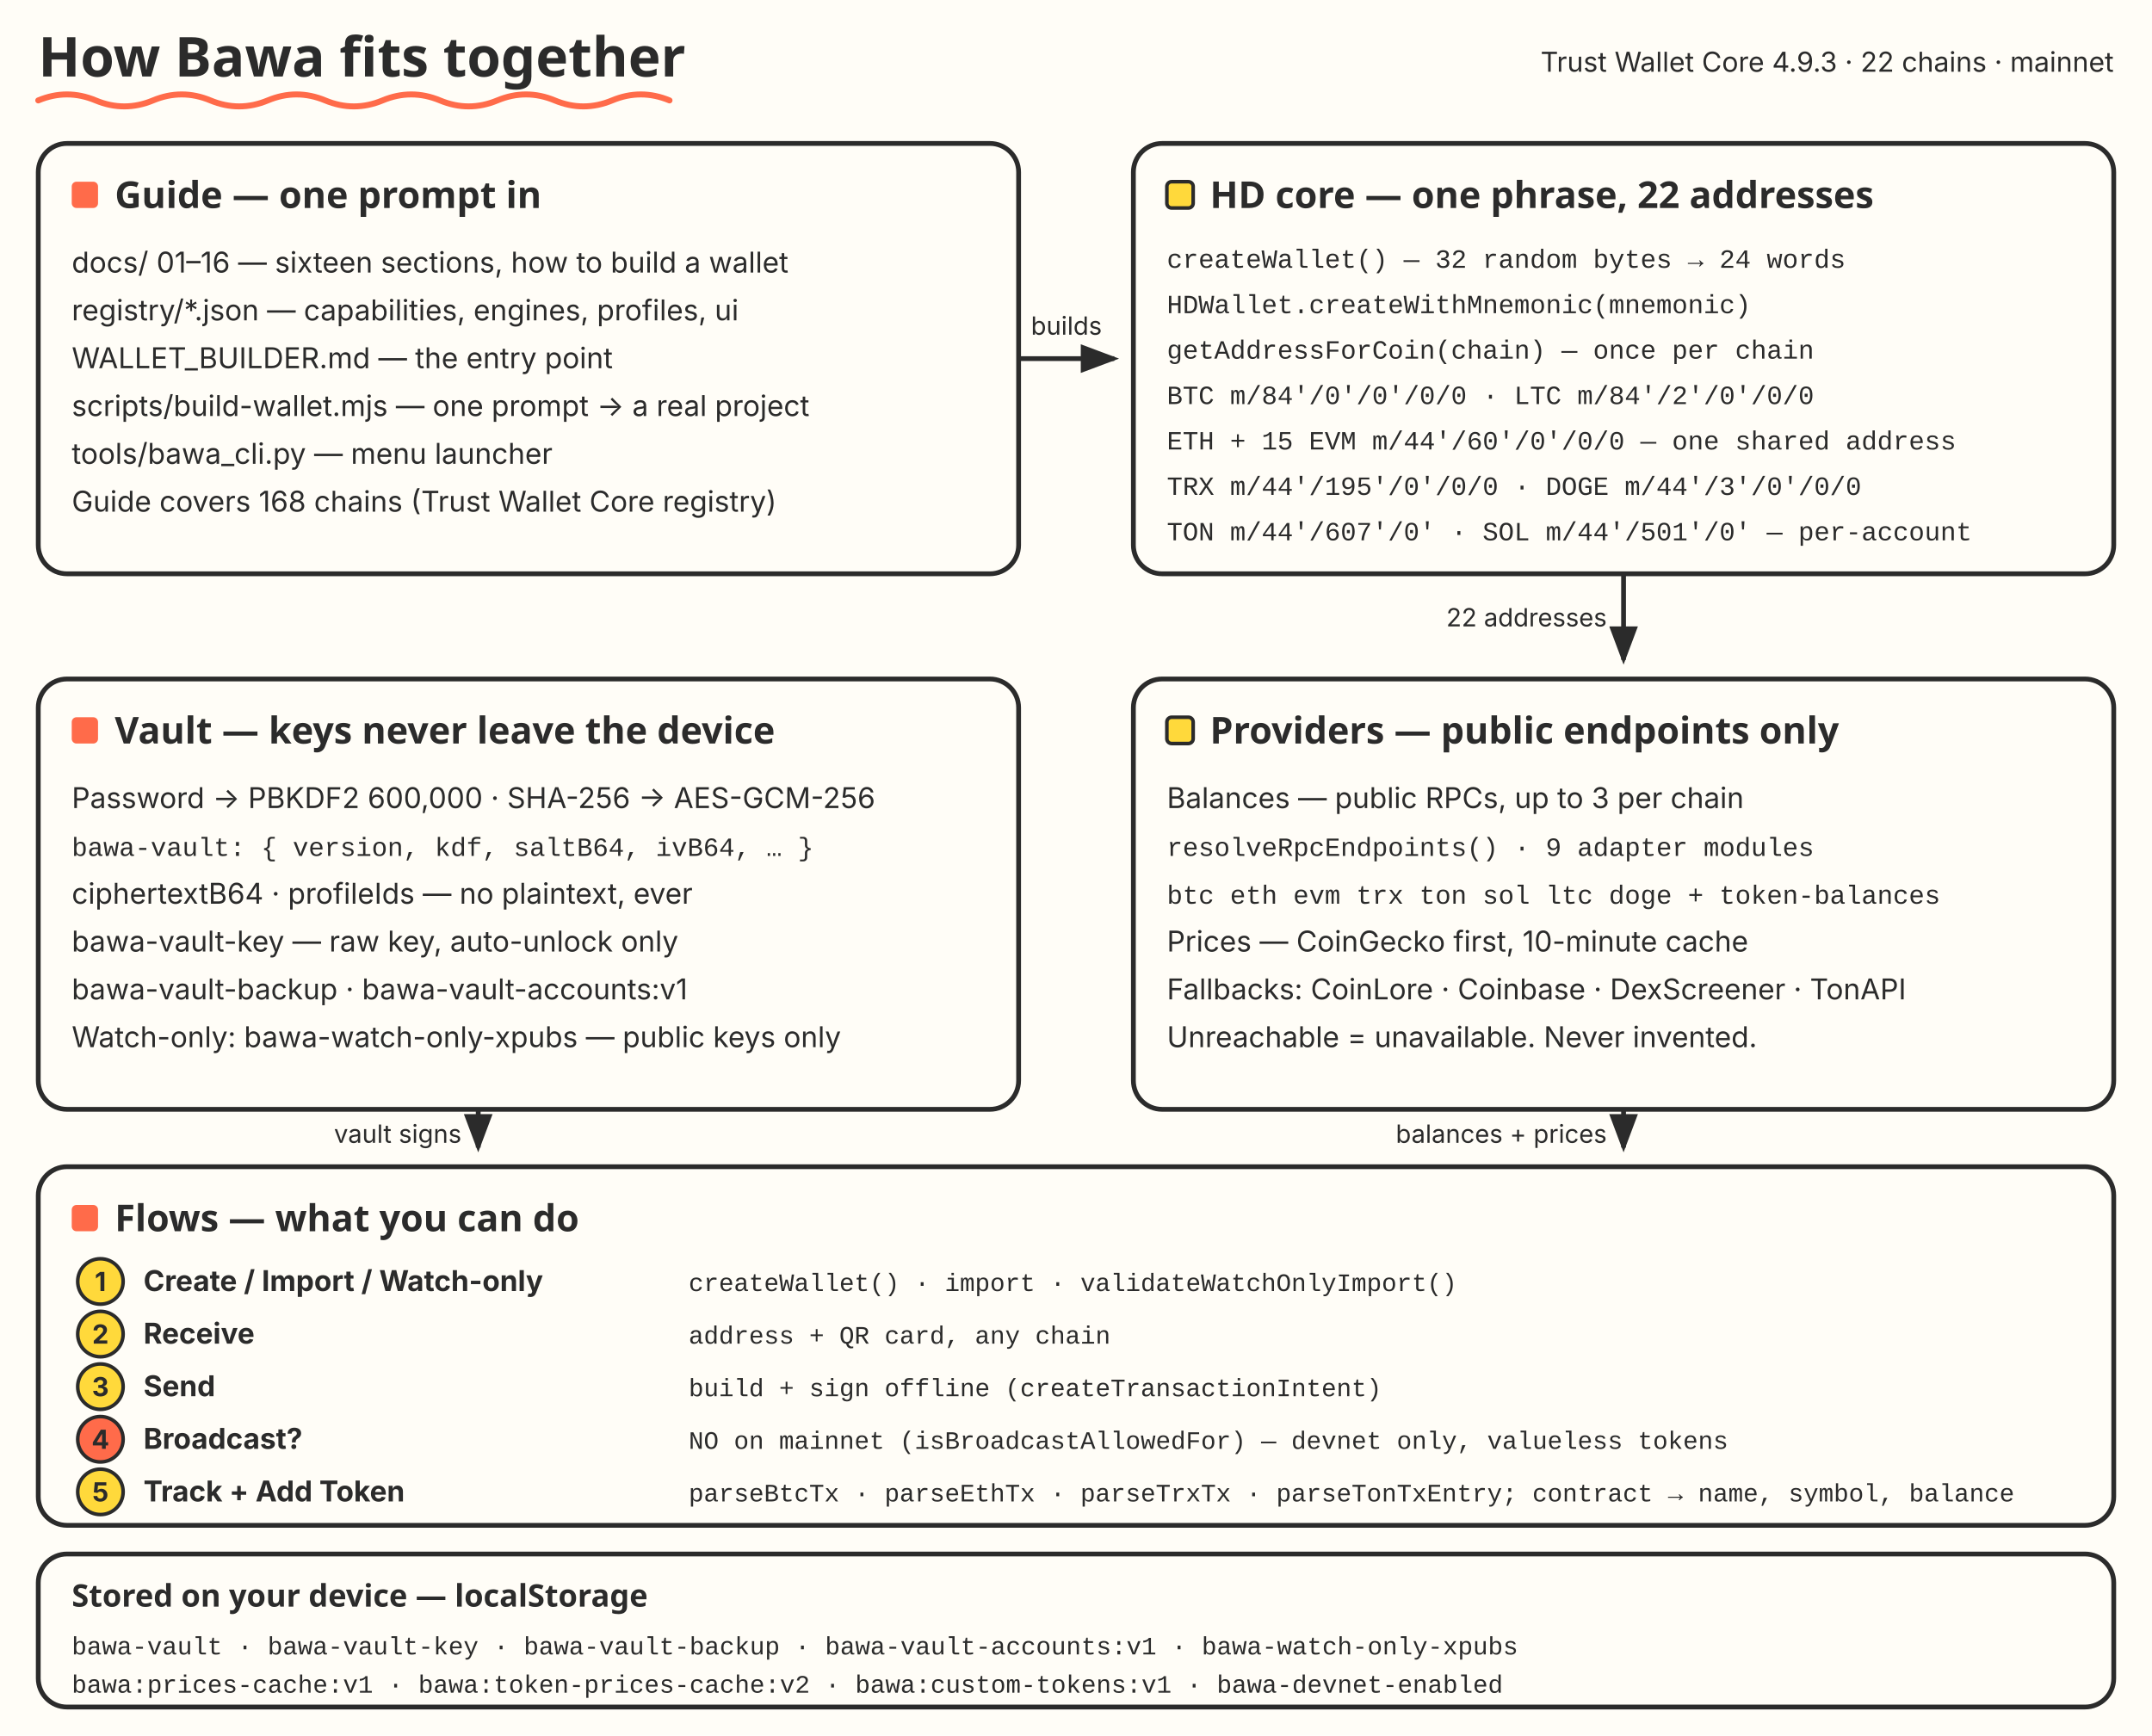
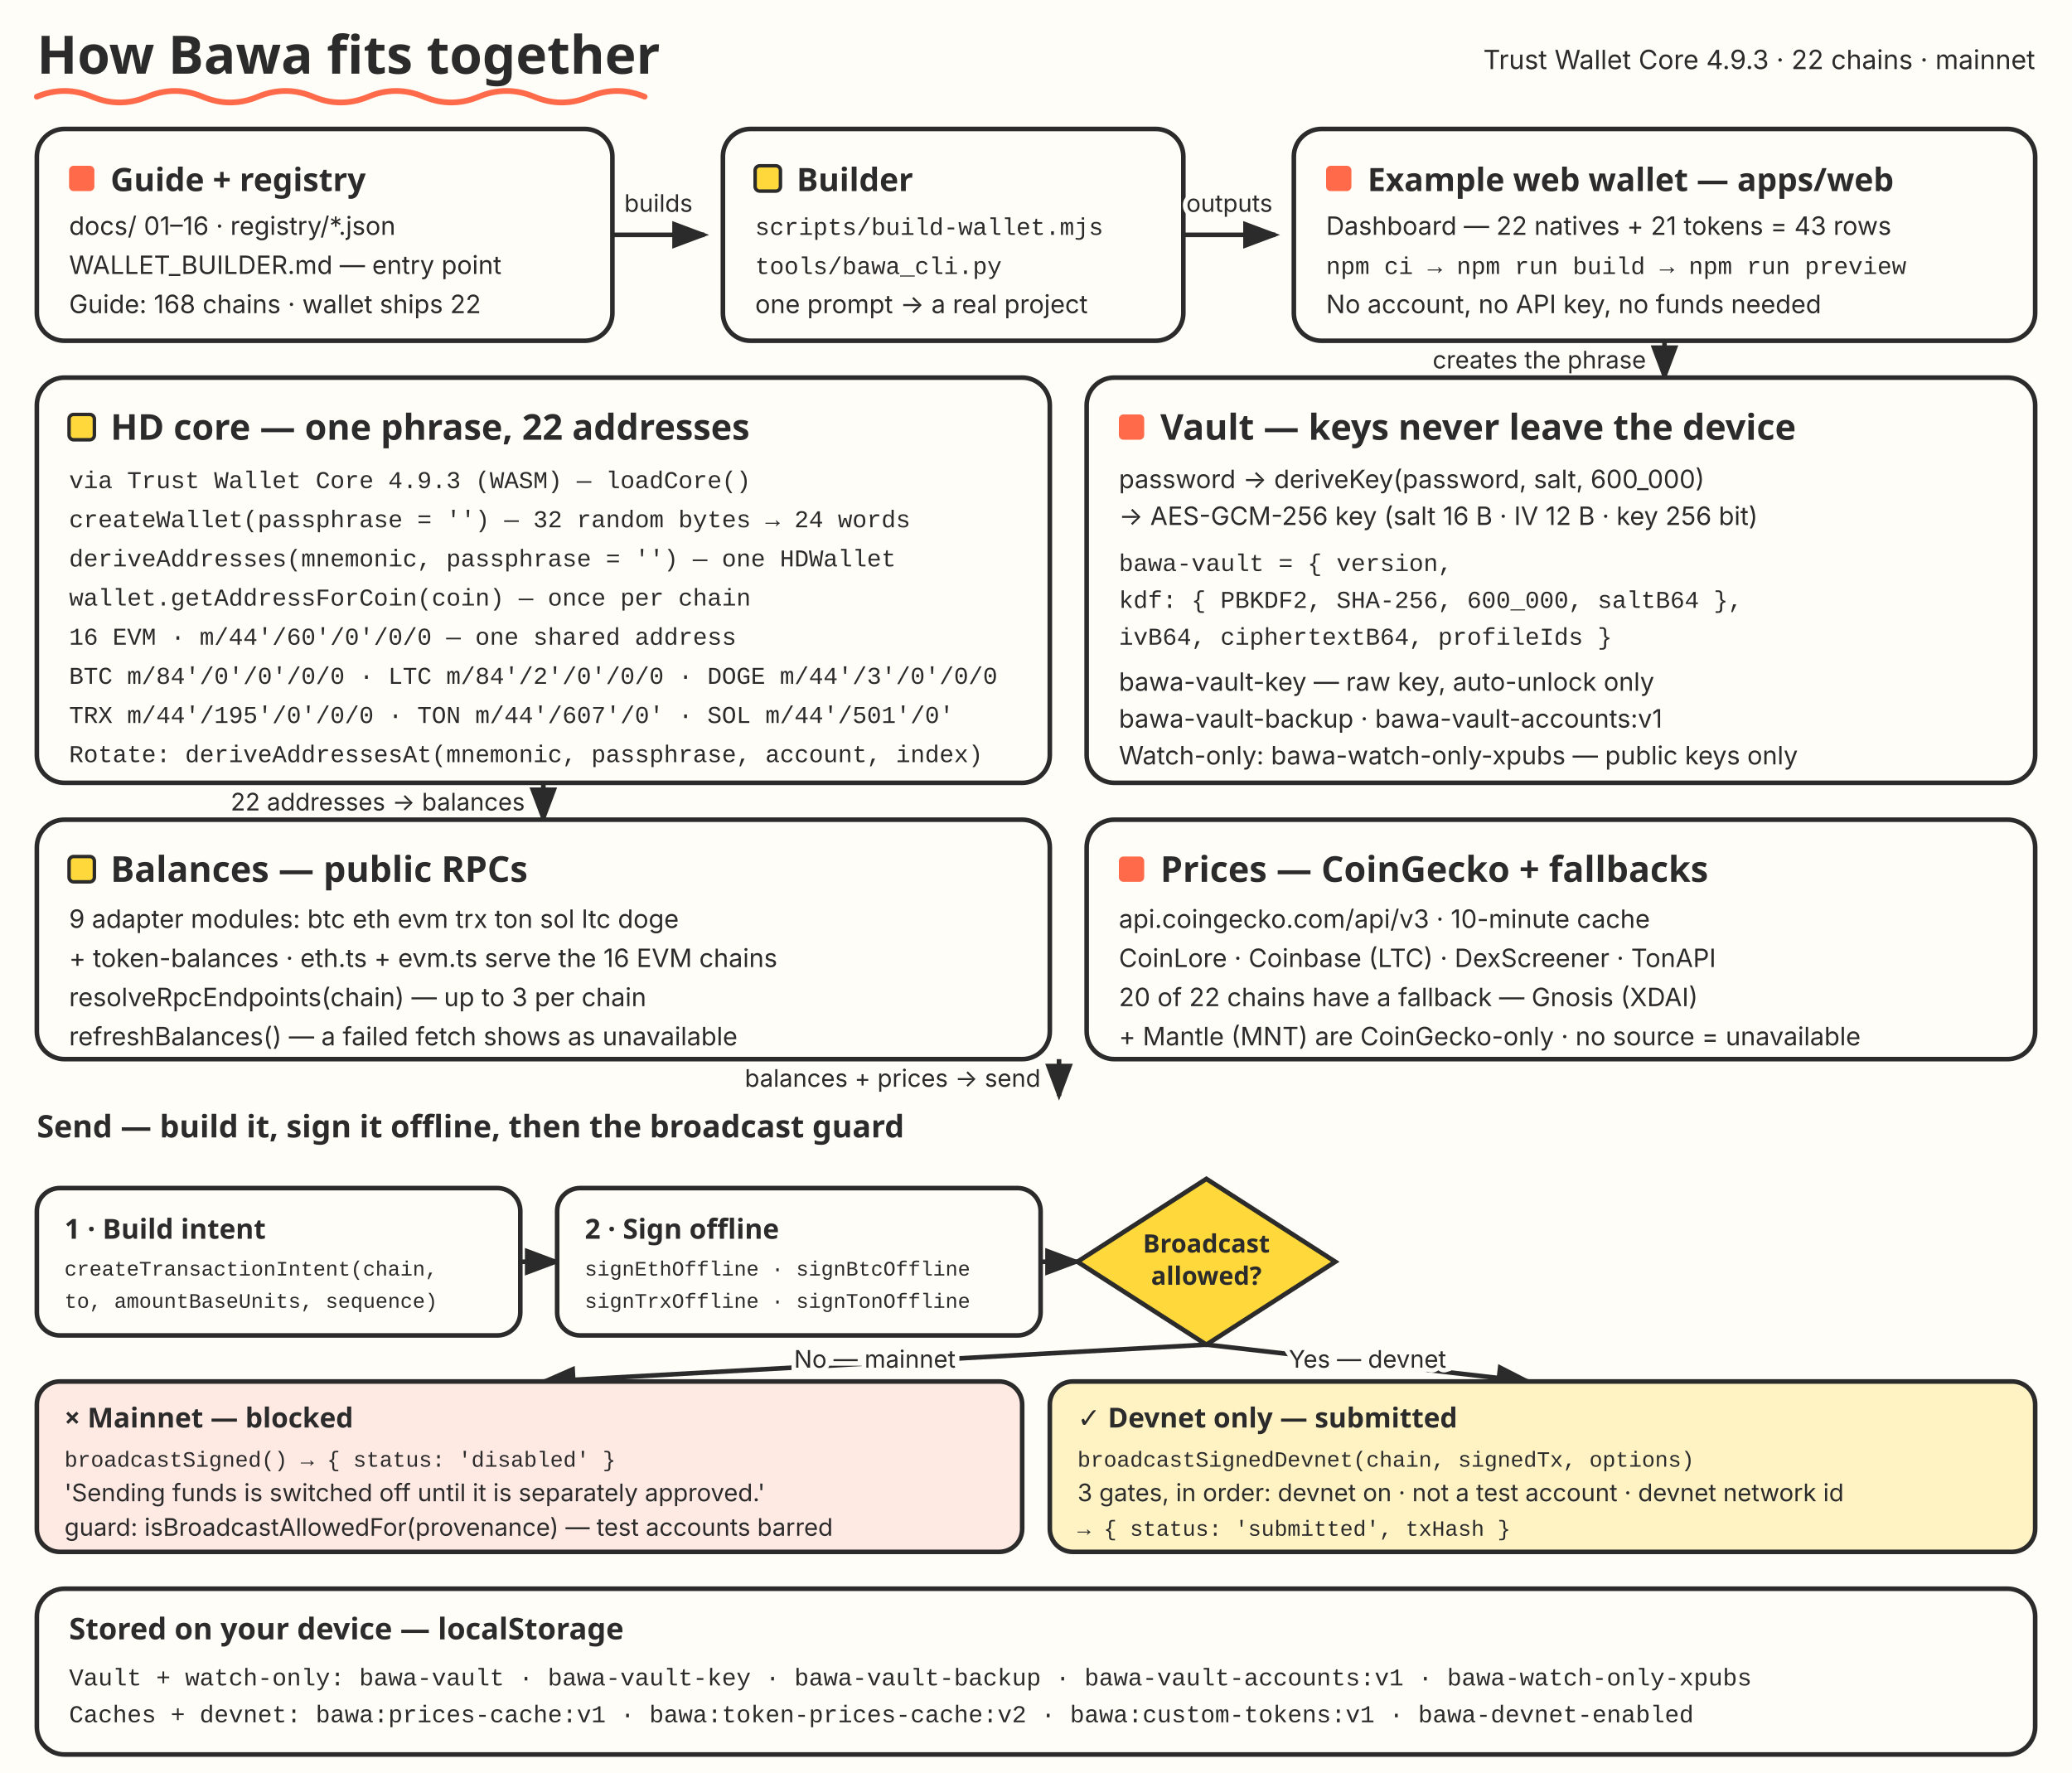
- <svg xmlns="http://www.w3.org/2000/svg" width="900" height="726" viewBox="0 0 900 726" role="img" aria-labelledby="archTitle archDesc">
+ <svg xmlns="http://www.w3.org/2000/svg" width="900" height="770" viewBox="0 0 900 770" role="img" aria-labelledby="archTitle archDesc">
  <style>
    .t { font-family: "Baloo 2", "Trebuchet MS", Verdana, sans-serif; fill: #2B2B2B; }
    .b { font-family: Inter, "Trebuchet MS", Verdana, sans-serif; fill: #2B2B2B; }
    .m { font-family: "SFMono-Regular", Consolas, "Liberation Mono", monospace; fill: #2B2B2B; }
    .panel { fill: #FFFDF7; stroke: #2B2B2B; stroke-width: 2; }
+     .tintC { fill: #FFE9E3; stroke: #2B2B2B; stroke-width: 2; }
+     .tintS { fill: #FFF3C4; stroke: #2B2B2B; stroke-width: 2; }
+     .diamond { fill: #FFD93B; stroke: #2B2B2B; stroke-width: 2; }
    .accent { fill: #FF6B4A; }
    .sun { fill: #FFD93B; }
    .arrow { stroke: #2B2B2B; stroke-width: 2; fill: none; }
    .lbl { font-family: Inter, "Trebuchet MS", Verdana, sans-serif; fill: #2B2B2B; paint-order: stroke; stroke: #FFFDF7; stroke-width: 4; }
  </style>
  <defs>
    <marker id="ah" markerWidth="10" markerHeight="10" refX="7" refY="3" orient="auto" markerUnits="strokeWidth">
      <path d="M0,0 L8,3 L0,6 z" fill="#2B2B2B" />
    </marker>
  </defs>
-   <rect x="0" y="0" width="900" height="726" fill="#FFFDF7" />
+   <rect x="0" y="0" width="900" height="770" fill="#FFFDF7" />
  <text class="t" x="16" y="32" font-size="23" font-weight="700">How Bawa fits together</text>
  <text class="b" x="884" y="30" font-size="11.5" text-anchor="end">Trust Wallet Core 4.9.3 · 22 chains · mainnet</text>
  <path d="M16,42 q12,-5 24,0 t24,0 t24,0 t24,0 t24,0 t24,0 t24,0 t24,0 t24,0 t24,0 t24,0" fill="none" stroke="#FF6B4A" stroke-width="2.5" stroke-linecap="round" />
-   <rect class="panel" x="16" y="60" width="410" height="180" rx="12" />
-   <rect class="accent" x="30" y="76" width="11" height="11" rx="2" />
-   <text class="t" x="48" y="87" font-size="15.5" font-weight="700">Guide — one prompt in</text>
-   <text class="b" x="30" y="114" font-size="12">docs/ 01–16 — sixteen sections, how to build a wallet</text>
-   <text class="b" x="30" y="134" font-size="12">registry/*.json — capabilities, engines, profiles, ui</text>
-   <text class="b" x="30" y="154" font-size="12">WALLET_BUILDER.md — the entry point</text>
-   <text class="b" x="30" y="174" font-size="12">scripts/build-wallet.mjs — one prompt → a real project</text>
-   <text class="b" x="30" y="194" font-size="12">tools/bawa_cli.py — menu launcher</text>
-   <text class="b" x="30" y="214" font-size="12">Guide covers 168 chains (Trust Wallet Core registry)</text>
-   <rect class="panel" x="474" y="60" width="410" height="180" rx="12" />
-   <rect class="sun" x="488" y="76" width="11" height="11" rx="2" stroke="#2B2B2B" stroke-width="1.5" />
-   <text class="t" x="506" y="87" font-size="15.5" font-weight="700">HD core — one phrase, 22 addresses</text>
-   <text class="m" x="488" y="112" font-size="11">createWallet() — 32 random bytes → 24 words</text>
-   <text class="m" x="488" y="131" font-size="11">HDWallet.createWithMnemonic(mnemonic)</text>
-   <text class="m" x="488" y="150" font-size="11">getAddressForCoin(chain) — once per chain</text>
-   <text class="m" x="488" y="169" font-size="11">BTC m/84'/0'/0'/0/0 · LTC m/84'/2'/0'/0/0</text>
-   <text class="m" x="488" y="188" font-size="11">ETH + 15 EVM m/44'/60'/0'/0/0 — one shared address</text>
-   <text class="m" x="488" y="207" font-size="11">TRX m/44'/195'/0'/0/0 · DOGE m/44'/3'/0'/0/0</text>
-   <text class="m" x="488" y="226" font-size="11">TON m/44'/607'/0' · SOL m/44'/501'/0' — per-account</text>
-   <path class="arrow" d="M426,150 L466,150" marker-end="url(#ah)" />
-   <text class="lbl" x="446" y="140" font-size="10.5" text-anchor="middle">builds</text>
-   <rect class="panel" x="16" y="284" width="410" height="180" rx="12" />
-   <rect class="accent" x="30" y="300" width="11" height="11" rx="2" />
-   <text class="t" x="48" y="311" font-size="15.5" font-weight="700">Vault — keys never leave the device</text>
-   <text class="b" x="30" y="338" font-size="12">Password → PBKDF2 600,000 · SHA-256 → AES-GCM-256</text>
-   <text class="m" x="30" y="358" font-size="11">bawa-vault: { version, kdf, saltB64, ivB64, … }</text>
-   <text class="b" x="30" y="378" font-size="12">ciphertextB64 · profileIds — no plaintext, ever</text>
-   <text class="b" x="30" y="398" font-size="12">bawa-vault-key — raw key, auto-unlock only</text>
-   <text class="b" x="30" y="418" font-size="12">bawa-vault-backup · bawa-vault-accounts:v1</text>
-   <text class="b" x="30" y="438" font-size="12">Watch-only: bawa-watch-only-xpubs — public keys only</text>
-   <rect class="panel" x="474" y="284" width="410" height="180" rx="12" />
-   <rect class="sun" x="488" y="300" width="11" height="11" rx="2" stroke="#2B2B2B" stroke-width="1.5" />
-   <text class="t" x="506" y="311" font-size="15.5" font-weight="700">Providers — public endpoints only</text>
-   <text class="b" x="488" y="338" font-size="12">Balances — public RPCs, up to 3 per chain</text>
-   <text class="m" x="488" y="358" font-size="11">resolveRpcEndpoints() · 9 adapter modules</text>
-   <text class="m" x="488" y="378" font-size="11">btc eth evm trx ton sol ltc doge + token-balances</text>
-   <text class="b" x="488" y="398" font-size="12">Prices — CoinGecko first, 10-minute cache</text>
-   <text class="b" x="488" y="418" font-size="12">Fallbacks: CoinLore · Coinbase · DexScreener · TonAPI</text>
-   <text class="b" x="488" y="438" font-size="12">Unreachable = unavailable. Never invented.</text>
-   <path class="arrow" d="M679,240 L679,276" marker-end="url(#ah)" />
-   <text class="lbl" x="672" y="262" font-size="10.5" text-anchor="end">22 addresses</text>
-   <rect class="panel" x="16" y="488" width="868" height="150" rx="12" />
-   <rect class="accent" x="30" y="504" width="11" height="11" rx="2" />
-   <text class="t" x="48" y="515" font-size="15.5" font-weight="700">Flows — what you can do</text>
-   <g font-size="12">
-     <circle cx="42" cy="536" r="9.5" fill="#FFD93B" stroke="#2B2B2B" stroke-width="1.5" />
-     <text class="b" x="42" y="540" font-size="11" font-weight="700" text-anchor="middle">1</text>
-     <text class="b" x="60" y="540" font-weight="700">Create / Import / Watch-only</text>
-     <text class="m" x="288" y="540" font-size="10.5">createWallet() · import · validateWatchOnlyImport()</text>
-     <circle cx="42" cy="558" r="9.5" fill="#FFD93B" stroke="#2B2B2B" stroke-width="1.5" />
-     <text class="b" x="42" y="562" font-size="11" font-weight="700" text-anchor="middle">2</text>
-     <text class="b" x="60" y="562" font-weight="700">Receive</text>
-     <text class="m" x="288" y="562" font-size="10.5">address + QR card, any chain</text>
-     <circle cx="42" cy="580" r="9.5" fill="#FFD93B" stroke="#2B2B2B" stroke-width="1.5" />
-     <text class="b" x="42" y="584" font-size="11" font-weight="700" text-anchor="middle">3</text>
-     <text class="b" x="60" y="584" font-weight="700">Send</text>
-     <text class="m" x="288" y="584" font-size="10.5">build + sign offline (createTransactionIntent)</text>
-     <circle cx="42" cy="602" r="9.5" fill="#FF6B4A" stroke="#2B2B2B" stroke-width="1.5" />
-     <text class="b" x="42" y="606" font-size="11" font-weight="700" text-anchor="middle">4</text>
-     <text class="b" x="60" y="606" font-weight="700">Broadcast?</text>
-     <text class="m" x="288" y="606" font-size="10.5">NO on mainnet (isBroadcastAllowedFor) — devnet only, valueless tokens</text>
-     <circle cx="42" cy="624" r="9.5" fill="#FFD93B" stroke="#2B2B2B" stroke-width="1.5" />
-     <text class="b" x="42" y="628" font-size="11" font-weight="700" text-anchor="middle">5</text>
-     <text class="b" x="60" y="628" font-weight="700">Track + Add Token</text>
-     <text class="m" x="288" y="628" font-size="10.5">parseBtcTx · parseEthTx · parseTrxTx · parseTonTxEntry; contract → name, symbol, balance</text>
-   </g>
-   <path class="arrow" d="M200,464 L200,480" marker-end="url(#ah)" />
-   <text class="lbl" x="193" y="478" font-size="10.5" text-anchor="end">vault signs</text>
-   <path class="arrow" d="M679,464 L679,480" marker-end="url(#ah)" />
-   <text class="lbl" x="672" y="478" font-size="10.5" text-anchor="end">balances + prices</text>
-   <rect class="panel" x="16" y="650" width="868" height="64" rx="12" />
-   <text class="t" x="30" y="672" font-size="13" font-weight="700">Stored on your device — localStorage</text>
-   <text class="m" x="30" y="692" font-size="10.5">bawa-vault · bawa-vault-key · bawa-vault-backup · bawa-vault-accounts:v1 · bawa-watch-only-xpubs</text>
-   <text class="m" x="30" y="708" font-size="10.5">bawa:prices-cache:v1 · bawa:token-prices-cache:v2 · bawa:custom-tokens:v1 · bawa-devnet-enabled</text>
+   <rect class="panel" x="16" y="56" width="250" height="92" rx="12" />
+   <rect class="accent" x="30" y="72" width="11" height="11" rx="2" />
+   <text class="t" x="48" y="83" font-size="14" font-weight="700">Guide + registry</text>
+   <text class="b" x="30" y="102" font-size="11">docs/ 01–16 · registry/*.json</text>
+   <text class="b" x="30" y="119" font-size="11">WALLET_BUILDER.md — entry point</text>
+   <text class="b" x="30" y="136" font-size="11">Guide: 168 chains · wallet ships 22</text>
+   <path class="arrow" d="M266,102 L306,102" marker-end="url(#ah)" />
+   <text class="lbl" x="286" y="92" font-size="10.5" text-anchor="middle">builds</text>
+   <rect class="panel" x="314" y="56" width="200" height="92" rx="12" />
+   <rect class="sun" x="328" y="72" width="11" height="11" rx="2" stroke="#2B2B2B" stroke-width="1.5" />
+   <text class="t" x="346" y="83" font-size="14" font-weight="700">Builder</text>
+   <text class="m" x="328" y="102" font-size="10.5">scripts/build-wallet.mjs</text>
+   <text class="m" x="328" y="119" font-size="10.5">tools/bawa_cli.py</text>
+   <text class="b" x="328" y="136" font-size="11">one prompt → a real project</text>
+   <path class="arrow" d="M514,102 L554,102" marker-end="url(#ah)" />
+   <text class="lbl" x="534" y="92" font-size="10.5" text-anchor="middle">outputs</text>
+   <rect class="panel" x="562" y="56" width="322" height="92" rx="12" />
+   <rect class="accent" x="576" y="72" width="11" height="11" rx="2" />
+   <text class="t" x="594" y="83" font-size="14" font-weight="700">Example web wallet — apps/web</text>
+   <text class="b" x="576" y="102" font-size="11">Dashboard — 22 natives + 21 tokens = 43 rows</text>
+   <text class="m" x="576" y="119" font-size="10.5">npm ci → npm run build → npm run preview</text>
+   <text class="b" x="576" y="136" font-size="11">No account, no API key, no funds needed</text>
+   <path class="arrow" d="M723,148 L723,164" marker-end="url(#ah)" />
+   <text class="lbl" x="715" y="160" font-size="10.5" text-anchor="end">creates the phrase</text>
+   <rect class="panel" x="16" y="164" width="440" height="176" rx="12" />
+   <rect class="sun" x="30" y="180" width="11" height="11" rx="2" stroke="#2B2B2B" stroke-width="1.5" />
+   <text class="t" x="48" y="191" font-size="15.5" font-weight="700">HD core — one phrase, 22 addresses</text>
+   <text class="m" x="30" y="212" font-size="10.5">via Trust Wallet Core 4.9.3 (WASM) — loadCore()</text>
+   <text class="m" x="30" y="229" font-size="10.5">createWallet(passphrase = '') — 32 random bytes → 24 words</text>
+   <text class="m" x="30" y="246" font-size="10.5">deriveAddresses(mnemonic, passphrase = '') — one HDWallet</text>
+   <text class="m" x="30" y="263" font-size="10.5">wallet.getAddressForCoin(coin) — once per chain</text>
+   <text class="m" x="30" y="280" font-size="10.5">16 EVM · m/44'/60'/0'/0/0 — one shared address</text>
+   <text class="m" x="30" y="297" font-size="10.5">BTC m/84'/0'/0'/0/0 · LTC m/84'/2'/0'/0/0 · DOGE m/44'/3'/0'/0/0</text>
+   <text class="m" x="30" y="314" font-size="10.5">TRX m/44'/195'/0'/0/0 · TON m/44'/607'/0' · SOL m/44'/501'/0'</text>
+   <text class="m" x="30" y="331" font-size="10.5">Rotate: deriveAddressesAt(mnemonic, passphrase, account, index)</text>
+   <rect class="panel" x="472" y="164" width="412" height="176" rx="12" />
+   <rect class="accent" x="486" y="180" width="11" height="11" rx="2" />
+   <text class="t" x="504" y="191" font-size="15.5" font-weight="700">Vault — keys never leave the device</text>
+   <text class="b" x="486" y="212" font-size="11">password → deriveKey(password, salt, 600_000)</text>
+   <text class="b" x="486" y="228" font-size="11">→ AES-GCM-256 key (salt 16 B · IV 12 B · key 256 bit)</text>
+   <text class="m" x="486" y="248" font-size="10.5">bawa-vault = { version,</text>
+   <text class="m" x="486" y="264" font-size="10.5">  kdf: { PBKDF2, SHA-256, 600_000, saltB64 },</text>
+   <text class="m" x="486" y="280" font-size="10.5">  ivB64, ciphertextB64, profileIds }</text>
+   <text class="b" x="486" y="300" font-size="11">bawa-vault-key — raw key, auto-unlock only</text>
+   <text class="b" x="486" y="316" font-size="11">bawa-vault-backup · bawa-vault-accounts:v1</text>
+   <text class="b" x="486" y="332" font-size="11">Watch-only: bawa-watch-only-xpubs — public keys only</text>
+   <path class="arrow" d="M236,340 L236,356" marker-end="url(#ah)" />
+   <text class="lbl" x="228" y="352" font-size="10.5" text-anchor="end">22 addresses → balances</text>
+   <rect class="panel" x="16" y="356" width="440" height="104" rx="12" />
+   <rect class="sun" x="30" y="372" width="11" height="11" rx="2" stroke="#2B2B2B" stroke-width="1.5" />
+   <text class="t" x="48" y="383" font-size="15.5" font-weight="700">Balances — public RPCs</text>
+   <text class="b" x="30" y="403" font-size="11">9 adapter modules: btc eth evm trx ton sol ltc doge</text>
+   <text class="b" x="30" y="420" font-size="11">+ token-balances · eth.ts + evm.ts serve the 16 EVM chains</text>
+   <text class="b" x="30" y="437" font-size="11">resolveRpcEndpoints(chain) — up to 3 per chain</text>
+   <text class="b" x="30" y="454" font-size="11">refreshBalances() — a failed fetch shows as unavailable</text>
+   <rect class="panel" x="472" y="356" width="412" height="104" rx="12" />
+   <rect class="accent" x="486" y="372" width="11" height="11" rx="2" />
+   <text class="t" x="504" y="383" font-size="15.5" font-weight="700">Prices — CoinGecko + fallbacks</text>
+   <text class="b" x="486" y="403" font-size="11">api.coingecko.com/api/v3 · 10-minute cache</text>
+   <text class="b" x="486" y="420" font-size="11">CoinLore · Coinbase (LTC) · DexScreener · TonAPI</text>
+   <text class="b" x="486" y="437" font-size="11">20 of 22 chains have a fallback — Gnosis (XDAI)</text>
+   <text class="b" x="486" y="454" font-size="11">+ Mantle (MNT) are CoinGecko-only · no source = unavailable</text>
+   <path class="arrow" d="M460,460 L460,476" marker-end="url(#ah)" />
+   <text class="lbl" x="452" y="472" font-size="10.5" text-anchor="end">balances + prices → send</text>
+   <text class="t" x="16" y="494" font-size="13.5" font-weight="700">Send — build it, sign it offline, then the broadcast guard</text>
+   <rect class="panel" x="16" y="516" width="210" height="64" rx="10" />
+   <text class="t" x="28" y="538" font-size="12" font-weight="700">1 · Build intent</text>
+   <text class="m" x="28" y="554" font-size="9">createTransactionIntent(chain,</text>
+   <text class="m" x="28" y="568" font-size="9">to, amountBaseUnits, sequence)</text>
+   <path class="arrow" d="M226,548 L242,548" marker-end="url(#ah)" />
+   <rect class="panel" x="242" y="516" width="210" height="64" rx="10" />
+   <text class="t" x="254" y="538" font-size="12" font-weight="700">2 · Sign offline</text>
+   <text class="m" x="254" y="554" font-size="9">signEthOffline · signBtcOffline</text>
+   <text class="m" x="254" y="568" font-size="9">signTrxOffline · signTonOffline</text>
+   <path class="arrow" d="M452,548 L468,548" marker-end="url(#ah)" />
+   <polygon class="diamond" points="524,512 580,548 524,584 468,548" />
+   <text class="t" x="524" y="544" font-size="11" font-weight="700" text-anchor="middle">Broadcast</text>
+   <text class="t" x="524" y="558" font-size="11" font-weight="700" text-anchor="middle">allowed?</text>
+   <path class="arrow" d="M524,584 L236,600" marker-end="url(#ah)" />
+   <text class="lbl" x="380" y="594" font-size="10.5" text-anchor="middle">No — mainnet</text>
+   <path class="arrow" d="M524,584 L664,600" marker-end="url(#ah)" />
+   <text class="lbl" x="594" y="594" font-size="10.5" text-anchor="middle">Yes — devnet</text>
+   <rect class="tintC" x="16" y="600" width="428" height="74" rx="10" />
+   <text class="t" x="28" y="620" font-size="12" font-weight="700">× Mainnet — blocked</text>
+   <text class="m" x="28" y="637" font-size="9.5">broadcastSigned() → { status: 'disabled' }</text>
+   <text class="b" x="28" y="652" font-size="10.5">'Sending funds is switched off until it is separately approved.'</text>
+   <text class="b" x="28" y="667" font-size="10.5">guard: isBroadcastAllowedFor(provenance) — test accounts barred</text>
+   <rect class="tintS" x="456" y="600" width="428" height="74" rx="10" />
+   <text class="t" x="468" y="620" font-size="12" font-weight="700">✓ Devnet only — submitted</text>
+   <text class="m" x="468" y="637" font-size="9.5">broadcastSignedDevnet(chain, signedTx, options)</text>
+   <text class="b" x="468" y="652" font-size="10.5">3 gates, in order: devnet on · not a test account · devnet network id</text>
+   <text class="m" x="468" y="667" font-size="9.5">→ { status: 'submitted', txHash }</text>
+   <rect class="panel" x="16" y="690" width="868" height="72" rx="12" />
+   <text class="t" x="30" y="712" font-size="13" font-weight="700">Stored on your device — localStorage</text>
+   <text class="m" x="30" y="732" font-size="10.5">Vault + watch-only: bawa-vault · bawa-vault-key · bawa-vault-backup · bawa-vault-accounts:v1 · bawa-watch-only-xpubs</text>
+   <text class="m" x="30" y="748" font-size="10.5">Caches + devnet: bawa:prices-cache:v1 · bawa:token-prices-cache:v2 · bawa:custom-tokens:v1 · bawa-devnet-enabled</text>
</svg>
